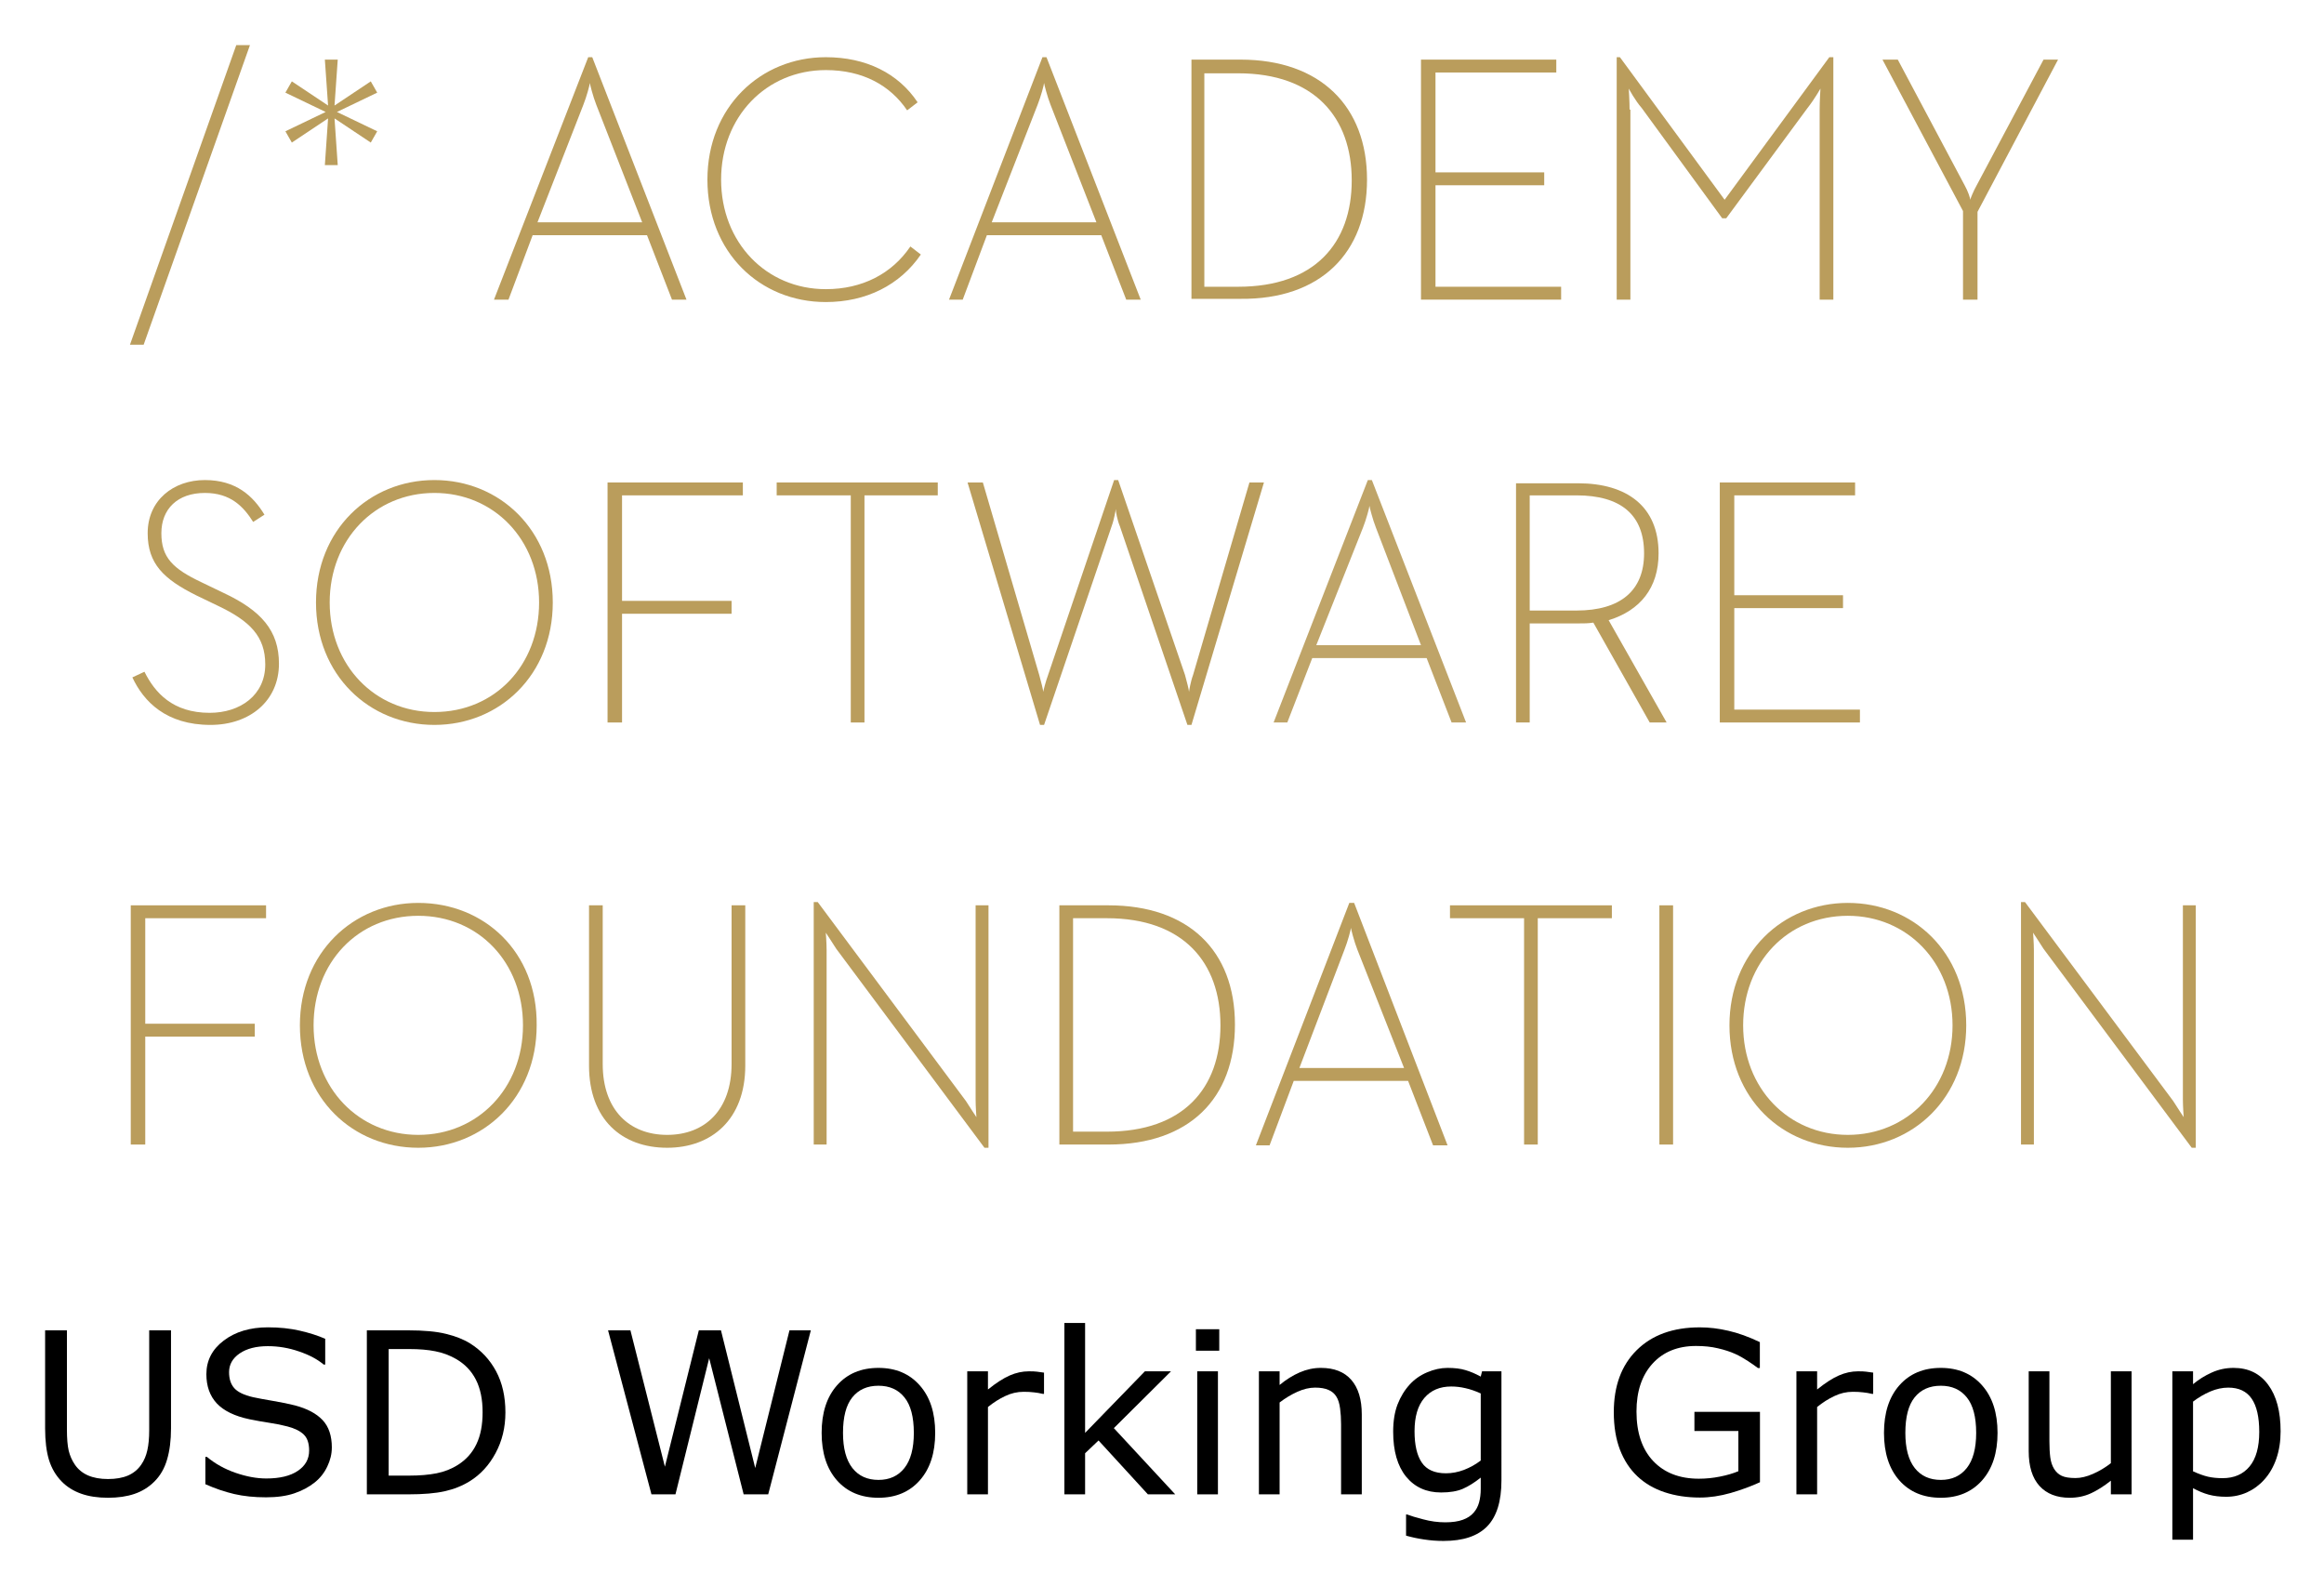
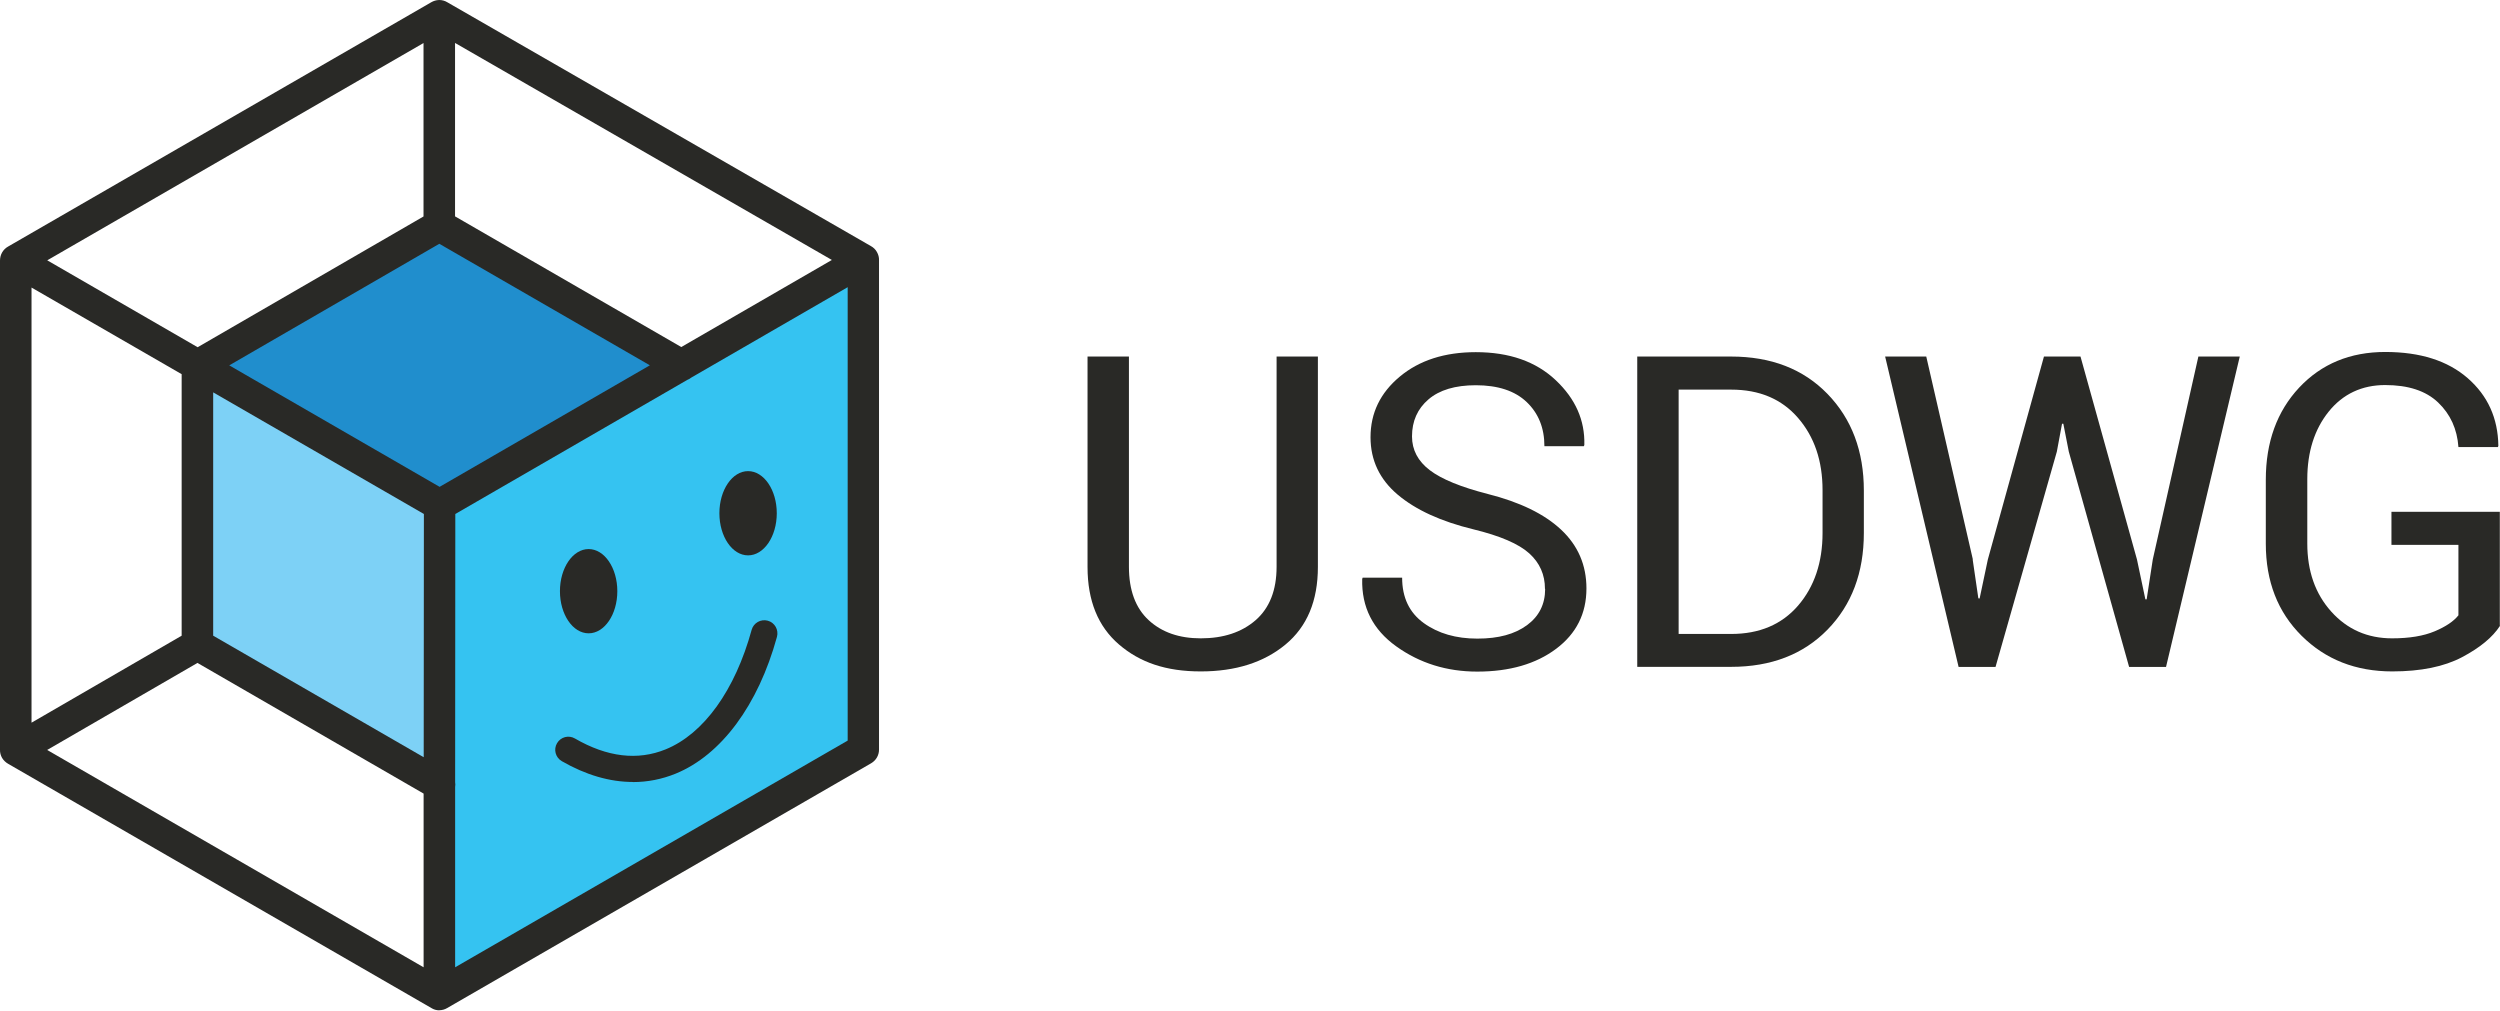
- <svg xmlns="http://www.w3.org/2000/svg" role="img" viewBox="-15.92 -15.92 412.10 281.10">
-   <style>.st0{fill:#ba9d5c}</style>
-   <style>.st0{fill:#ba9d5c}</style>
-   <style>.st0{fill:#ba9d5c}</style>
-   <style>.st0{fill:#ba9d5c}</style>
-   <style id="style1">.st0{fill:#ba9d5c}</style>
-   <style id="style2">.st0{fill:#ba9d5c}</style>
-   <style id="style3">.st0{fill:#ba9d5c}</style>
-   <style id="style4">.st0{fill:#ba9d5c}</style>
-   <style id="style275" type="text/css">.st0{fill:#ba9d5c}</style>
-   <g id="text444" transform="translate(-7.92 47.823)">
-     <path id="path699" d="M22.324 189.543q0 3.164-.703 5.527-.684 2.344-2.266 3.906-1.504 1.484-3.516 2.168-2.012.684-4.688.684-2.734 0-4.766-.723-2.031-.723-3.418-2.129-1.582-1.602-2.285-3.867Q0 192.844 0 189.543v-17.402h3.867v17.598q0 2.363.312 3.73.332 1.367 1.094 2.48.859 1.27 2.324 1.914 1.484.645 3.555.645 2.09 0 3.555-.625 1.465-.645 2.344-1.934.762-1.113 1.074-2.539.332-1.445.332-3.574v-17.695h3.867z" />
-     <path id="path701" d="M50.84 192.922q0 1.699-.801 3.359-.781 1.66-2.207 2.812-1.562 1.25-3.652 1.953-2.07.703-5 .703-3.145 0-5.664-.586-2.5-.586-5.098-1.738v-4.844h.273q2.207 1.836 5.098 2.832 2.891.996 5.43.996 3.594 0 5.586-1.348 2.012-1.348 2.012-3.594 0-1.934-.957-2.852-.938-.918-2.871-1.426-1.465-.391-3.184-.645-1.699-.254-3.613-.645-3.867-.82-5.742-2.793-1.855-1.992-1.855-5.176 0-3.652 3.086-5.977 3.086-2.344 7.832-2.344 3.066 0 5.625.586 2.559.586 4.531 1.445v4.57h-.273q-1.66-1.406-4.375-2.324-2.695-.938-5.527-.938-3.105 0-5 1.289-1.875 1.289-1.875 3.32 0 1.816.938 2.852t3.301 1.582q1.25.273 3.555.664 2.305.391 3.906.801 3.242.859 4.883 2.598 1.641 1.738 1.641 4.863z" />
-     <path id="path703" d="M81.621 186.711q0 3.965-1.738 7.188-1.719 3.223-4.59 5-1.992 1.23-4.453 1.777-2.441.547-6.445.547h-7.344v-29.082h7.266q4.258 0 6.758.625 2.52.605 4.258 1.68 2.969 1.855 4.629 4.941 1.66 3.086 1.66 7.324zm-4.043-.059q0-3.418-1.191-5.762-1.191-2.344-3.555-3.691-1.719-.977-3.652-1.348-1.934-.391-4.629-.391h-3.633v22.441h3.633q2.793 0 4.863-.41 2.09-.41 3.828-1.523 2.168-1.387 3.242-3.652 1.094-2.266 1.094-5.664z" />
-     <path id="path705" d="M135.781 172.14l-7.559 29.082h-4.355l-6.113-24.141-5.977 24.141h-4.258l-7.695-29.082h3.965l6.113 24.18 6.016-24.18h3.926l6.074 24.414 6.074-24.414z" />
-     <path id="path707" d="M157.832 190.324q0 5.332-2.734 8.418-2.734 3.086-7.324 3.086-4.629 0-7.363-3.086-2.715-3.086-2.715-8.418 0-5.332 2.715-8.418 2.734-3.105 7.363-3.105 4.59 0 7.324 3.105 2.734 3.086 2.734 8.418zm-3.789 0q0-4.238-1.66-6.289-1.66-2.07-4.609-2.07-2.988 0-4.648 2.07-1.641 2.051-1.641 6.289 0 4.102 1.66 6.23 1.66 2.109 4.629 2.109 2.93 0 4.59-2.09 1.68-2.109 1.68-6.25z" />
-     <path id="path709" d="M177.129 183.41h-.195q-.82-.195-1.602-.273-.762-.098-1.816-.098-1.699 0-3.281.762-1.582.742-3.047 1.934v15.488h-3.672V179.406h3.672v3.223q2.188-1.758 3.848-2.48 1.68-.742 3.418-.742.957 0 1.387.059.43.039 1.289.176z" />
-     <path id="path711" d="M200.391 201.222h-4.844l-8.75-9.551-2.383 2.266v7.285h-3.672v-30.391h3.672v19.492l10.605-10.918h4.629l-10.137 10.078z" />
-     <path id="path713" d="M208.203 175.754h-4.141v-3.809h4.141zm-.234 25.469h-3.672v-21.816h3.672z" />
-     <path id="path715" d="M233.477 201.222h-3.672v-12.422q0-1.504-.176-2.812-.176-1.328-.645-2.07-.488-.82-1.406-1.211-.918-.41-2.383-.41-1.504 0-3.145.742-1.641.742-3.145 1.895v16.289h-3.672v-21.816h3.672v2.422q1.719-1.426 3.555-2.227 1.836-.801 3.77-.801 3.535 0 5.391 2.129 1.855 2.129 1.855 6.133z" />
-     <path id="path717" d="M258.242 198.742q0 5.547-2.52 8.145-2.52 2.598-7.754 2.598-1.738 0-3.398-.254-1.641-.234-3.242-.684v-3.75h.195q.898.352 2.852.859 1.953.527 3.906.527 1.875 0 3.105-.449t1.914-1.25q.684-.762.977-1.836.293-1.074.293-2.402v-1.992q-1.66 1.328-3.184 1.992-1.504.645-3.848.645-3.906 0-6.211-2.812-2.285-2.832-2.285-7.969 0-2.812.781-4.844.801-2.051 2.168-3.535 1.27-1.387 3.086-2.148 1.816-.781 3.613-.781 1.895 0 3.164.391 1.289.371 2.715 1.152l.234-.938h3.438zm-3.672-3.516v-11.895q-1.465-.664-2.734-.938-1.25-.293-2.5-.293-3.027 0-4.766 2.031-1.738 2.031-1.738 5.898 0 3.672 1.289 5.566 1.289 1.895 4.277 1.895 1.602 0 3.203-.605 1.621-.625 2.969-1.66z" />
-     <path id="path719" d="M304.082 199.074q-2.383 1.094-5.215 1.914-2.812.801-5.449.801-3.398 0-6.23-.938-2.832-.938-4.824-2.812-2.012-1.895-3.105-4.727-1.094-2.852-1.094-6.66 0-6.973 4.062-10.996 4.082-4.043 11.191-4.043 2.48 0 5.059.605 2.598.586 5.586 2.012v4.59h-.352q-.605-.469-1.758-1.23-1.152-.762-2.266-1.27-1.348-.605-3.066-.996-1.699-.41-3.867-.41-4.883 0-7.734 3.145-2.832 3.125-2.832 8.477 0 5.645 2.969 8.789 2.969 3.125 8.086 3.125 1.875 0 3.73-.371 1.875-.371 3.281-.957v-7.129h-7.793v-3.398h11.621z" />
-     <path id="path721" d="M324.16 183.41h-.195q-.82-.195-1.602-.273-.762-.098-1.816-.098-1.699 0-3.281.762-1.582.742-3.047 1.934v15.488h-3.672V179.406h3.672v3.223q2.188-1.758 3.848-2.48 1.68-.742 3.418-.742.957 0 1.387.059.43.039 1.289.176z" />
-     <path id="path723" d="M346.211 190.324q0 5.332-2.734 8.418-2.734 3.086-7.324 3.086-4.629 0-7.363-3.086-2.715-3.086-2.715-8.418 0-5.332 2.715-8.418 2.734-3.105 7.363-3.105 4.59 0 7.324 3.105 2.734 3.086 2.734 8.418zm-3.789 0q0-4.238-1.66-6.289-1.66-2.07-4.609-2.07-2.988 0-4.648 2.07-1.641 2.051-1.641 6.289 0 4.102 1.66 6.23 1.66 2.109 4.629 2.109 2.93 0 4.59-2.09 1.68-2.109 1.68-6.25z" />
-     <path id="path725" d="M369.98 201.222h-3.672v-2.422q-1.855 1.465-3.555 2.246-1.699.781-3.75.781-3.438 0-5.352-2.09-1.914-2.109-1.914-6.172v-14.16h3.672v12.422q0 1.66.156 2.852.156 1.172.664 2.012.527.859 1.367 1.25.84.391 2.441.391 1.426 0 3.105-.742 1.699-.742 3.164-1.895v-16.289h3.672z" />
-     <path id="path727" d="M396.406 190.051q0 2.656-.762 4.863-.762 2.188-2.148 3.711-1.289 1.445-3.047 2.246-1.738.781-3.691.781-1.699 0-3.086-.371-1.367-.371-2.793-1.152v9.141h-3.672v-29.863h3.672v2.285q1.465-1.23 3.281-2.051 1.836-.84 3.906-.84 3.945 0 6.133 2.988 2.207 2.969 2.207 8.262zm-3.789.098q0-3.945-1.348-5.898-1.348-1.953-4.141-1.953-1.582 0-3.184.684-1.602.684-3.066 1.797v12.363q1.562.703 2.676.957 1.133.254 2.559.254 3.066 0 4.785-2.07 1.719-2.07 1.719-6.133z" />
+ <svg xmlns="http://www.w3.org/2000/svg" id="Logos" viewBox="0 0 273.6 110.57">
+   <defs>
+     <style>
+       .cls-1 {
+         fill: #35c3f1;
+       }
+ 
+       .cls-2 {
+         fill: #292926;
+       }
+ 
+       .cls-3 {
+         fill: #208ecd;
+       }
+ 
+       .cls-4 {
+         fill: #7dd1f6;
+       }
+     </style>
+   </defs>
+   <g>
+     <path class="cls-2" d="M144.23,39.02v23.03c0,3.7-1.18,6.53-3.55,8.49-2.37,1.96-5.46,2.94-9.27,2.94s-6.66-.98-8.95-2.95c-2.29-1.97-3.44-4.79-3.44-8.48v-23.03h4.53v23.01c0,2.56.72,4.51,2.16,5.84,1.44,1.33,3.34,1.99,5.7,1.99,2.48,0,4.48-.66,6.01-1.99,1.52-1.33,2.29-3.28,2.29-5.84v-23.01h4.53Z" />
+     <path class="cls-2" d="M169.08,64.44c0-1.55-.57-2.84-1.72-3.88-1.15-1.04-3.19-1.92-6.11-2.63-3.54-.86-6.3-2.12-8.28-3.79s-2.98-3.77-2.98-6.29c0-2.65,1.07-4.86,3.21-6.64,2.14-1.78,4.91-2.67,8.31-2.67,3.66,0,6.58,1.02,8.74,3.06,2.17,2.04,3.21,4.4,3.14,7.09l-.05.14h-4.32c0-1.99-.65-3.6-1.94-4.83-1.29-1.23-3.15-1.84-5.57-1.84-2.25,0-3.98.52-5.18,1.55-1.2,1.03-1.8,2.38-1.8,4.05,0,1.48.65,2.71,1.95,3.7s3.42,1.85,6.34,2.6c3.52.89,6.2,2.19,8.04,3.92,1.84,1.73,2.76,3.87,2.76,6.42,0,2.74-1.1,4.94-3.31,6.6-2.21,1.66-5.09,2.5-8.64,2.5-3.34,0-6.29-.92-8.86-2.76-2.57-1.84-3.81-4.3-3.73-7.38l.05-.14h4.32c0,2.18.79,3.83,2.37,4.97,1.58,1.14,3.53,1.7,5.86,1.7s4.09-.49,5.42-1.46c1.33-.97,2-2.3,2-3.97Z" />
+     <path class="cls-2" d="M179.18,72.99v-33.97h10.27c4.38,0,7.9,1.36,10.55,4.09,2.65,2.73,3.98,6.26,3.98,10.58v4.64c0,4.34-1.33,7.87-3.98,10.58-2.65,2.71-6.17,4.07-10.55,4.07h-10.27ZM183.71,42.64v26.74h5.75c3.09,0,5.53-1.03,7.32-3.1,1.78-2.07,2.68-4.72,2.68-7.95v-4.69c0-3.2-.89-5.83-2.68-7.9-1.79-2.07-4.22-3.1-7.32-3.1h-5.75Z" />
+     <path class="cls-2" d="M215.89,61.23l.62,4.25.14.02.9-4.27,6.14-22.21h4l6.18,22.21.92,4.36h.14l.67-4.36,4.99-22.21h4.53l-8.07,33.97h-4.04l-6.6-23.56-.6-3.06h-.14l-.57,3.06-6.71,23.56h-4.04l-8.04-33.97h4.5l5.1,22.21Z" />
+     <path class="cls-2" d="M273.6,68.49c-.8,1.24-2.18,2.39-4.15,3.43-1.97,1.04-4.52,1.56-7.64,1.56-4,0-7.3-1.3-9.92-3.9s-3.92-5.96-3.92-10.08v-7c0-4.12,1.22-7.48,3.65-10.08,2.44-2.6,5.58-3.9,9.42-3.9s6.84.96,9.03,2.87c2.19,1.91,3.31,4.38,3.35,7.4l-.05.14h-4.32c-.14-1.98-.88-3.6-2.22-4.88-1.34-1.28-3.27-1.91-5.8-1.91s-4.62.97-6.18,2.91c-1.56,1.94-2.34,4.41-2.34,7.39v7.04c0,3.02.87,5.5,2.62,7.45,1.75,1.95,3.97,2.93,6.66,2.93,1.9,0,3.45-.26,4.66-.77,1.21-.51,2.08-1.09,2.6-1.75v-7.71h-7.33v-3.62h11.86v12.46Z" />
  </g>
-   <g id="g2" transform="translate(7.124 -7.92) scale(1.42814)">
-     <path id="polygon1" fill="#ba9d5c" d="M14.9 0h-1.7L0 37.2h1.7z" class="st0" />
-     <path id="polygon2" fill="#ba9d5c" d="M25.4 9.1l4.5 3 .8-1.4-5-2.4 5-2.4-.8-1.4-4.5 3 .4-5.7h-1.6l.4 5.7-4.5-3-.8 1.4 5 2.4-5 2.4.8 1.4 4.5-3-.4 5.8h1.6z" class="st0" />
-     <path id="path2" fill="#ba9d5c" d="M50 23.6h14.2l3.1 8h1.8L57.4 1.5h-.5L45.2 31.6H47zm6.3-16.2c.4-1 .8-2.5.8-2.7 0 .1.4 1.7.8 2.7L63.6 22h-13z" class="st0" />
-     <path id="path3" fill="#ba9d5c" d="M86.4 31.9c5 0 9.2-2.1 11.8-5.9l-1.3-1c-2.3 3.4-6 5.3-10.5 5.3-7.4 0-13-5.8-13-13.6S79 3.1 86.4 3.1c4.6 0 8 1.9 10.1 5l1.3-1c-2.4-3.6-6.4-5.6-11.4-5.6-8.1 0-14.7 6.2-14.7 15.2s6.5 15.2 14.7 15.2z" class="st0" />
-     <path id="path4" fill="#ba9d5c" d="M106.4 23.6h14.2l3.1 8h1.8L113.8 1.5h-.5l-11.6 30.1h1.7zm6.3-16.2c.4-1 .8-2.5.8-2.7 0 .1.4 1.7.8 2.7L120 22h-13z" class="st0" />
-     <path id="path5" fill="#ba9d5c" d="M153.6 16.7c0-9.1-5.8-14.9-15.7-14.9h-6.1v29.7h6.1c9.9.1 15.7-5.7 15.7-14.8zM133.4 30V3.5h4.2c9.5 0 14.1 5.5 14.1 13.3 0 7.8-4.6 13.2-14.1 13.2z" class="st0" />
-     <path id="polygon5" fill="#ba9d5c" d="M177.1 1.8h-16.8v29.8h17.4V30h-15.6V17.4h13.5v-1.6h-13.5V3.4h15z" class="st0" />
-     <path id="path6" fill="#ba9d5c" d="M186.2 8c0-1-.1-2.6-.1-2.6s.8 1.5 1.6 2.4l10 13.7h.5l10.1-13.7c.8-1 1.6-2.4 1.6-2.4s-.1 1.5-.1 2.6v23.6h1.7V1.5h-.5l-13 17.7-13-17.7h-.4v30.1h1.7V8z" class="st0" />
-     <path id="path7" fill="#ba9d5c" d="M227.6 31.6h1.8V20.7l10-18.9h-1.8l-8.3 15.6c-.4.7-.8 1.7-.8 1.8 0-.2-.3-1.1-.7-1.8l-8.3-15.6h-1.9l10 18.8z" class="st0" />
-     <path id="path8" fill="#ba9d5c" d="M18.5 76.8c0-4.1-2.2-6.6-6.9-8.8l-2.7-1.3c-3.6-1.7-5-3.1-5-6.1 0-3 2-5 5.4-5 3.2 0 4.8 1.7 6 3.6l1.4-.9C15.3 56 13.2 54 9.3 54c-3.9 0-7.1 2.5-7.1 6.6 0 3.8 2 5.7 6 7.7l2.7 1.3c4 1.9 5.9 3.8 5.9 7.3 0 3.8-3.1 6-6.9 6-4.6 0-6.8-2.5-8.1-5.1l-1.5.7c1.4 3 4.2 5.9 9.7 5.9 4.9 0 8.5-3 8.5-7.6z" class="st0" />
-     <path id="path9" fill="#ba9d5c" d="M37.8 84.4c8.1 0 14.7-6.2 14.7-15.2S45.9 54 37.8 54s-14.7 6.2-14.7 15.2 6.6 15.2 14.7 15.2zm0-28.8c7.4 0 13 5.8 13 13.6s-5.5 13.6-13 13.6c-7.4 0-13-5.8-13-13.6s5.6-13.6 13-13.6z" class="st0" />
-     <path id="polygon9" fill="#ba9d5c" d="M76.1 54.3H59.3v29.8h1.8V70.6h13.6V69H61.1V55.9h15z" class="st0" />
-     <path id="polygon10" fill="#ba9d5c" d="M89.5 84.1h1.7V55.9h9.1v-1.6h-20v1.6h9.2z" class="st0" />
-     <path id="path10" fill="#ba9d5c" d="M132 78.2c-.3.8-.5 2-.5 2.1 0-.2-.3-1.4-.5-2.1L122.7 54h-.5L114 78.2c-.3.8-.6 2-.6 2.1 0-.2-.3-1.4-.5-2.1l-7-23.9H104l9 30.1h.5l8.4-24.7c.3-.8.5-2 .5-2.1 0 .3.2 1.4.5 2.1l8.4 24.7h.5l9-30.1H139z" class="st0" />
-     <path id="path11" fill="#ba9d5c" d="M146.8 76.1H161l3.1 8h1.8L154.2 54h-.5L142 84.1h1.7zm6.3-16.2c.4-1 .8-2.5.8-2.7 0 .1.4 1.7.8 2.7l5.6 14.6h-13z" class="st0" opacity=".922" />
-     <path id="path12" fill="#ba9d5c" d="M189.8 63.1c0-5.8-3.9-8.7-10-8.7h-7.7v29.7h1.7V71.8h6c.7 0 1.3 0 1.9-.1l7 12.4h2.1l-7.2-12.7c3.9-1.2 6.2-4 6.2-8.3zm-10.2 7.1h-5.8V55.9h5.8c5.5 0 8.4 2.4 8.4 7.2 0 4.6-2.9 7.1-8.4 7.1z" class="st0" />
-     <path id="polygon12" fill="#ba9d5c" d="M214.2 54.3h-16.8v29.8h17.4v-1.6h-15.6V69.9h13.5v-1.6h-13.5V55.9h15z" class="st0" />
-     <path id="polygon13" fill="#ba9d5c" d="M1.9 108.4h15v-1.6H.1v29.7h1.8v-13.4h13.6v-1.6H1.9z" class="st0" />
-     <path id="path13" fill="#ba9d5c" d="M35.8 106.5c-8.1 0-14.7 6.2-14.7 15.2 0 9.1 6.6 15.2 14.7 15.2s14.7-6.2 14.7-15.2c.1-9.1-6.5-15.2-14.7-15.2zm0 28.8c-7.4 0-13-5.8-13-13.6s5.5-13.6 13-13.6 13 5.8 13 13.6-5.6 13.6-13 13.6z" class="st0" />
-     <path id="path14" fill="#ba9d5c" d="M74.7 126.5c0 5.7-3.3 8.8-8 8.8s-8-3.1-8-8.8v-19.7H57v19.9c0 6.7 4.1 10.2 9.7 10.2 5.5 0 9.7-3.5 9.7-10.2v-19.9h-1.7z" class="st0" />
-     <path id="path15" fill="#ba9d5c" d="M105 130.9c0 .9.1 2.2.1 2.2s-.8-1.2-1.3-2l-18.4-24.7h-.5v30.1h1.6v-24.1c0-.9-.1-2.2-.1-2.2s.8 1.2 1.3 2l18.4 24.7h.5v-30.1H105z" class="st0" />
-     <path id="path16" fill="#ba9d5c" d="M121.5 106.8h-6.1v29.7h6.1c10 0 15.7-5.7 15.7-14.9s-5.8-14.8-15.7-14.8zm-.2 28.1h-4.2v-26.5h4.2c9.5 0 14.1 5.5 14.1 13.3 0 7.8-4.6 13.2-14.1 13.2z" class="st0" />
-     <path id="path17" fill="#ba9d5c" d="M151.4 106.5l-11.6 30.1h1.7l3-8h14.2l3.1 8h1.8L152 106.5zm6.8 20.5h-13l5.6-14.7c.4-1 .8-2.5.8-2.7 0 .1.4 1.7.8 2.7z" class="st0" />
-     <path id="polygon17" fill="#ba9d5c" d="M163.9 108.4h9.2v28.1h1.7v-28.1h9.2v-1.6h-20.1z" class="st0" />
-     <path id="rect17" fill="#ba9d5c" d="M189.9 106.8h1.7v29.7h-1.7z" class="st0" />
-     <path id="path18" fill="#ba9d5c" d="M213.3 106.5c-8.1 0-14.7 6.2-14.7 15.2 0 9.1 6.6 15.2 14.7 15.2s14.7-6.2 14.7-15.2c0-9.1-6.6-15.2-14.7-15.2zm0 28.8c-7.4 0-13-5.8-13-13.6s5.5-13.6 13-13.6c7.4 0 13 5.8 13 13.6s-5.6 13.6-13 13.6z" class="st0" />
-     <path id="path19" fill="#ba9d5c" d="M254.9 106.8v24.1c0 .9.1 2.2.1 2.2s-.8-1.2-1.3-2l-18.4-24.7h-.5v30.1h1.6v-24.1c0-.9-.1-2.2-.1-2.2s.8 1.2 1.3 2l18.4 24.7h.5v-30.1z" class="st0" />
+   <g>
+     <g>
+       <g>
+         <polygon class="cls-1" points="94.5 28.45 48.11 55.27 48.08 108.85 94.5 82.05 94.5 28.45" />
+         <polygon class="cls-4" points="21.6 39.98 48.11 55.27 48.11 85.87 21.6 70.57 21.6 39.98" />
+         <polygon class="cls-3" points="74.58 39.98 48.11 55.27 21.6 40 48.11 24.7 74.58 39.98" />
+       </g>
+       <path class="cls-2" d="M48.08,110.57h0s0,0,0,0t0,0c-.32,0-.62-.09-.87-.25L.89,83.59c-.26-.15-.49-.36-.66-.64-.16-.28-.24-.59-.23-.89V28.52c0-.3.07-.61.23-.89.16-.28.39-.5.66-.65L47.19.25c.26-.15.55-.24.87-.25,0,0,0,0,0,0h.01s0,0,0,0h0s0,0,0,0c.32,0,.62.09.87.24l46.37,26.69c.27.15.5.36.66.65.16.28.24.59.23.89v53.57c0,.62-.33,1.18-.86,1.49l-46.4,26.79c-.25.15-.55.24-.87.24,0,0,0,0,0,0,0,0,0,0,0,0h0ZM5.17,82.08l41.19,23.78v-19.01s-24.75-14.3-24.75-14.3l-16.44,9.52ZM49.81,86.13v19.73s42.96-24.81,42.96-24.81V31.43l-17.11,9.89c-.14.11-.29.2-.45.26l-25.38,14.67-.02,29.36c.03.17.03.34,0,.51ZM23.33,69.57l23.04,13.3.02-26.62-23.06-13.31v26.63ZM3.45,31.47v47.62l16.43-9.52v-28.62L3.45,31.47ZM25.08,39.98l23.03,13.3,23.01-13.3-23.04-13.3-23,13.31ZM5.17,28.49l16.46,9.51,24.72-14.31V4.71L5.17,28.49ZM49.8,23.68l24.76,14.3,16.48-9.53L49.8,4.7v18.98Z" />
+     </g>
+     <g>
+       <ellipse class="cls-2" cx="64.42" cy="64.7" rx="3.14" ry="4.61" />
+       <ellipse class="cls-2" cx="81.87" cy="56.17" rx="3.14" ry="4.61" />
+       <path class="cls-2" d="M69.27,85.58c-2.54,0-5.17-.77-7.79-2.28-.69-.4-.92-1.28-.52-1.96.4-.69,1.28-.92,1.96-.52,3.52,2.04,6.86,2.44,9.93,1.19,4.17-1.7,7.6-6.47,9.41-13.08.21-.76,1-1.21,1.77-1,.76.21,1.21,1,1,1.77-2.05,7.47-6.1,12.93-11.09,14.97-1.5.61-3.07.92-4.67.92Z" />
+     </g>
  </g>
</svg>
